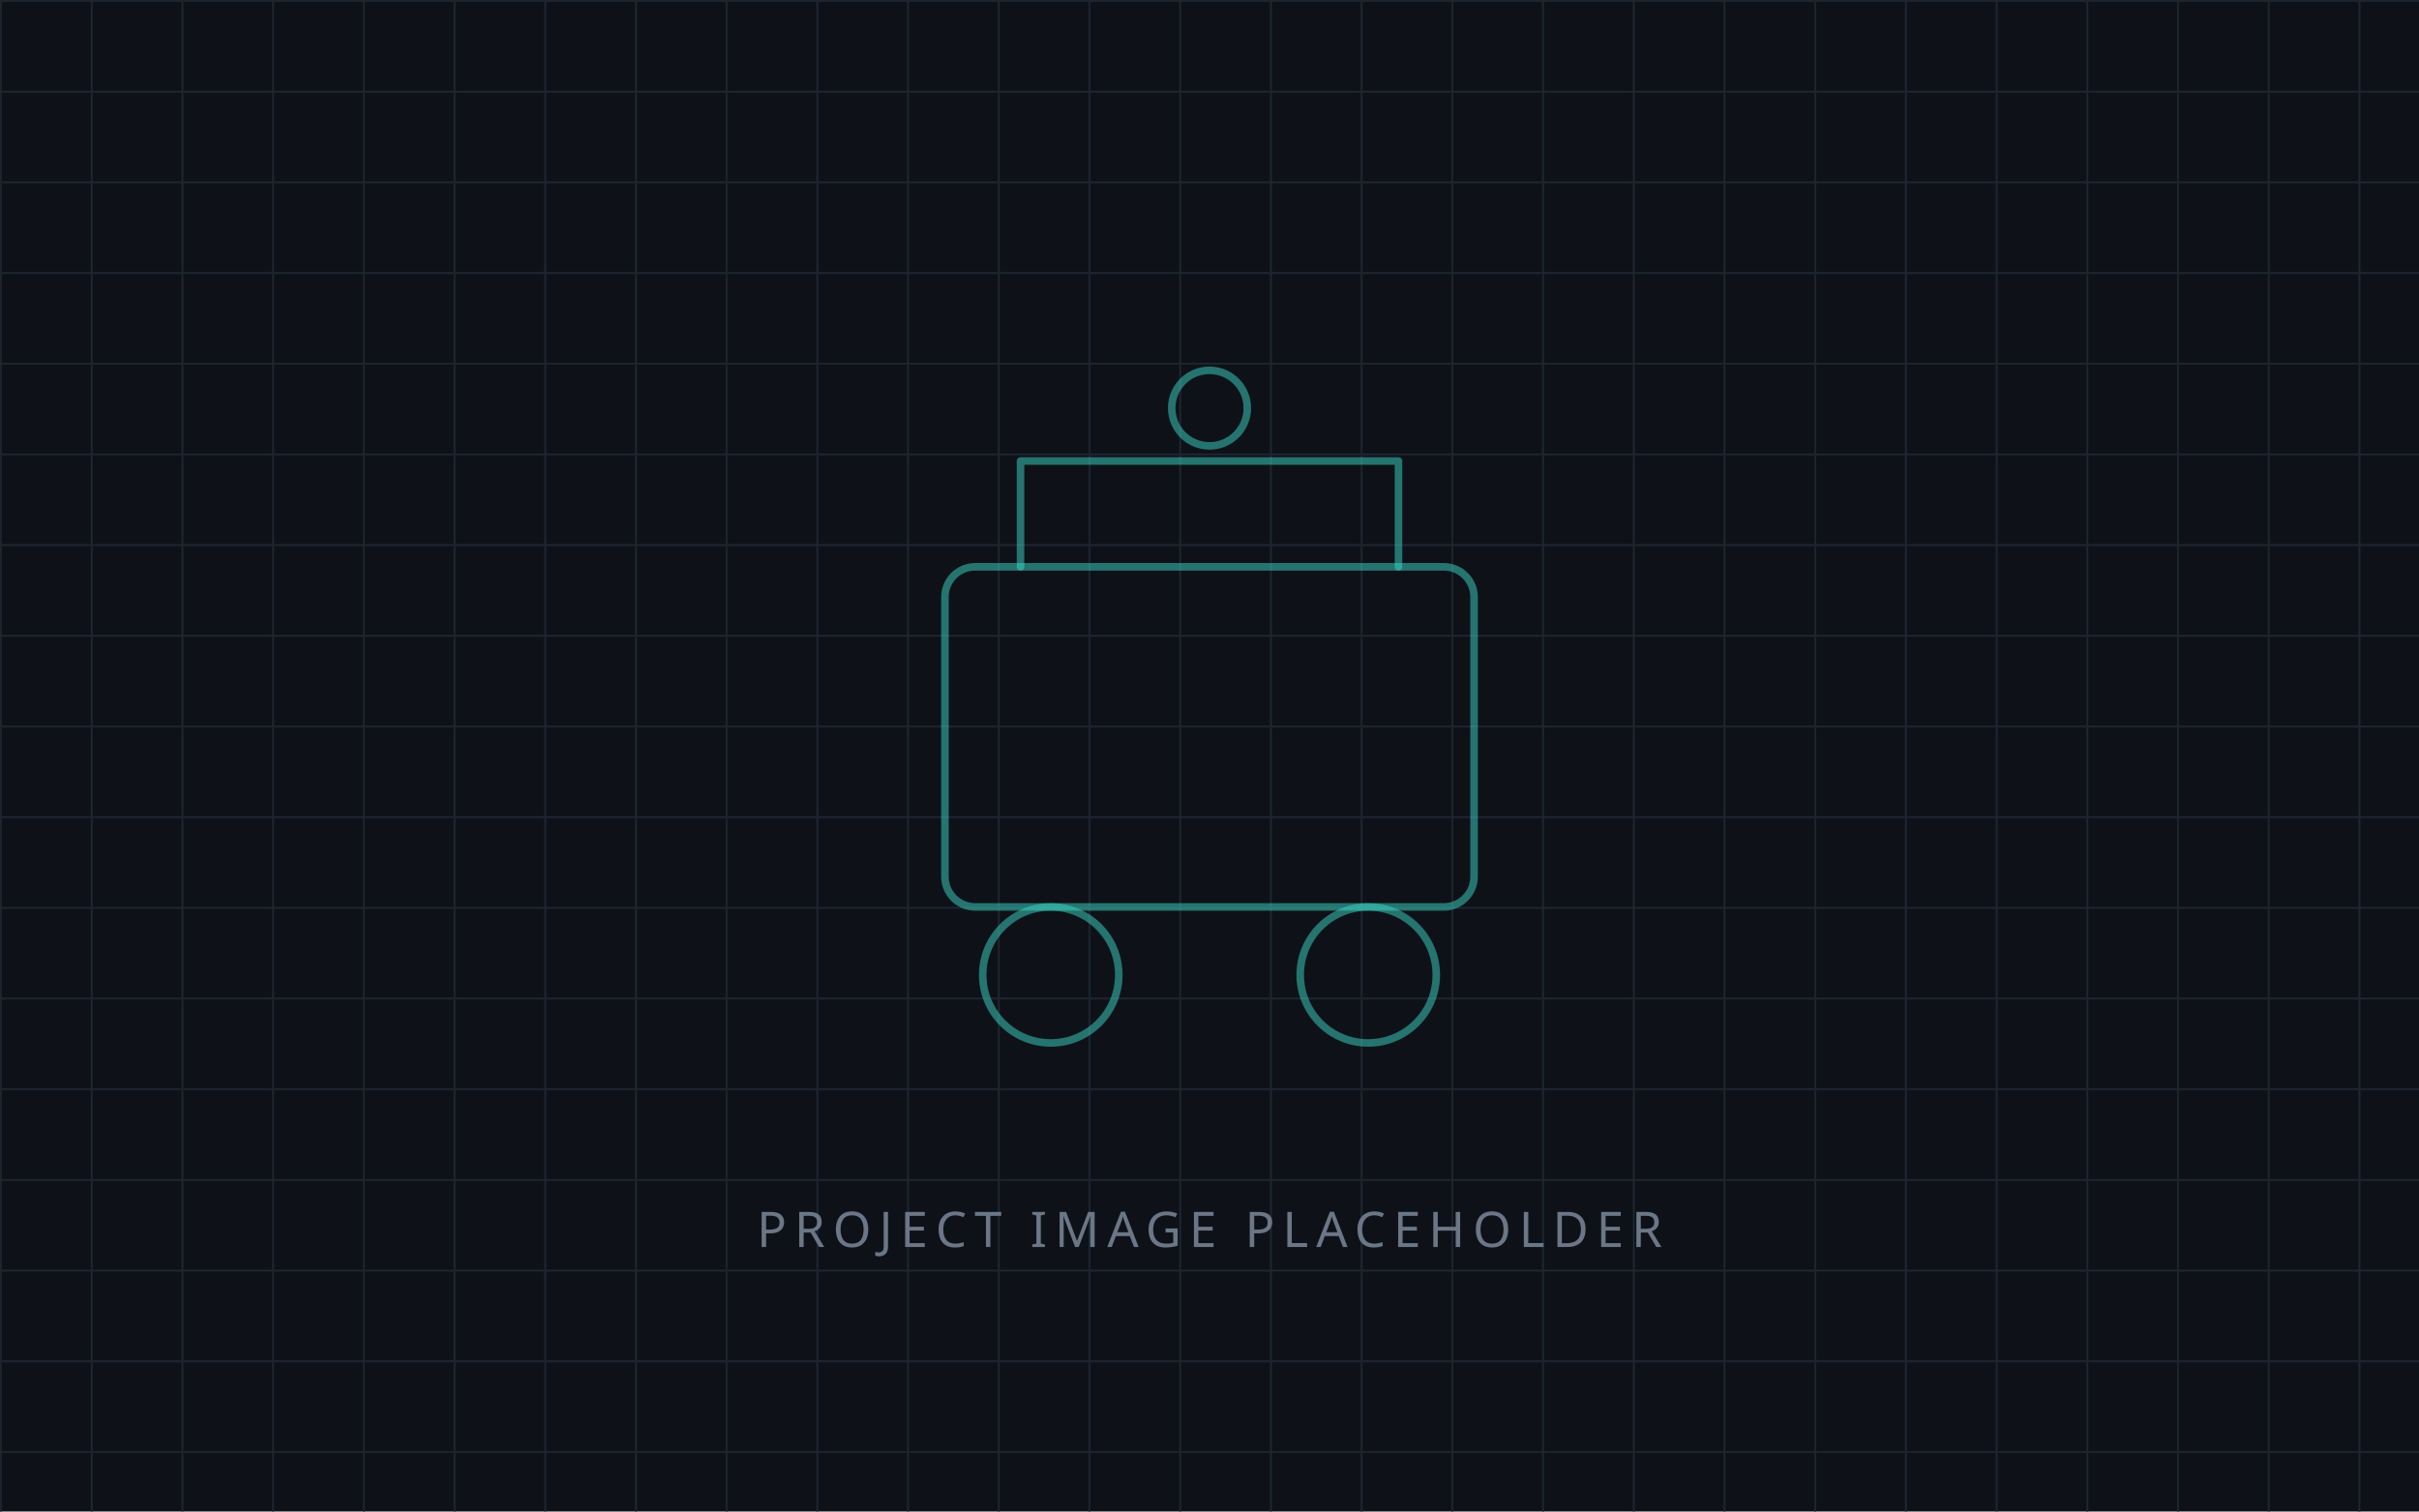
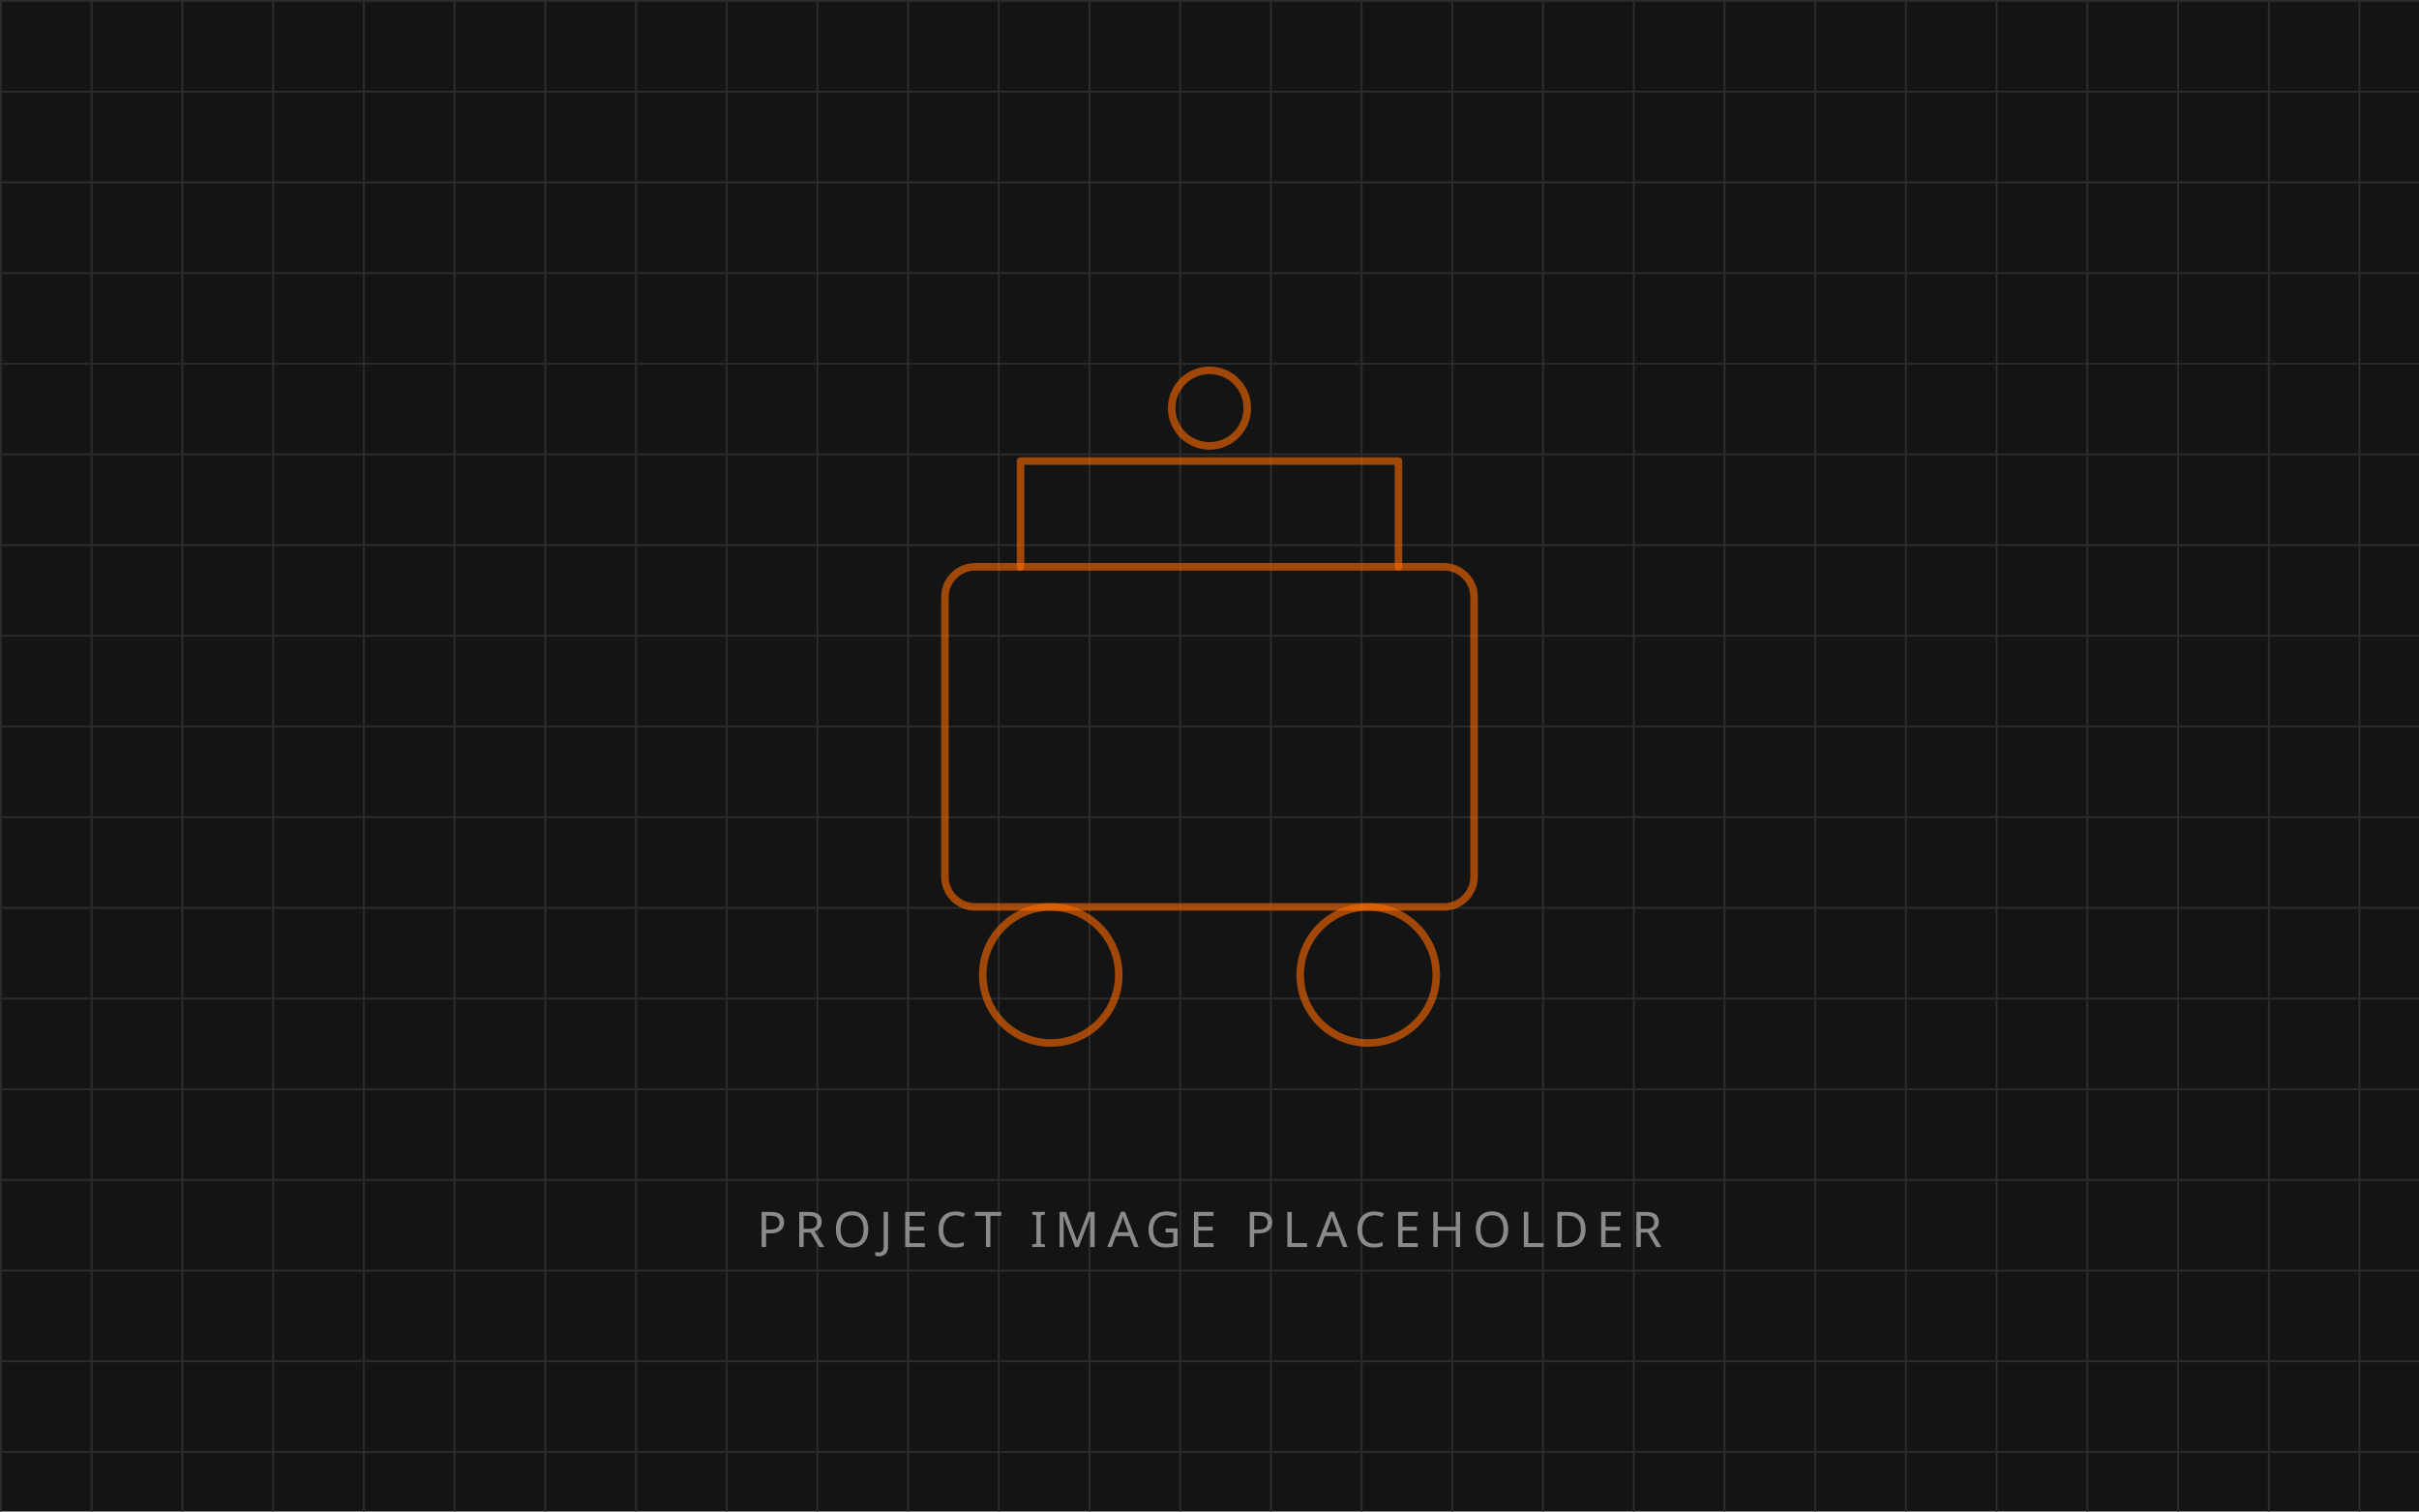
<svg xmlns="http://www.w3.org/2000/svg" viewBox="0 0 640 400" role="img" aria-label="Project image placeholder">
  <defs>
    <pattern id="g" width="24" height="24" patternUnits="userSpaceOnUse">
-       <path d="M24 0H0V24" fill="none" stroke="#1c2430" stroke-width="1" />
+       <path d="M24 0H0V24" fill="none" stroke="#2A2A2A" stroke-width="1" />
    </pattern>
  </defs>
-   <rect width="640" height="400" fill="#0e1218" />
+   <rect width="640" height="400" fill="#141414" />
  <rect width="640" height="400" fill="url(#g)" />
-   <g fill="none" stroke="#3dd6c6" stroke-opacity="0.5" stroke-width="2" stroke-linecap="round" stroke-linejoin="round">
+   <g fill="none" stroke="#FF6B00" stroke-opacity="0.6" stroke-width="2" stroke-linecap="round" stroke-linejoin="round">
    <rect x="250" y="150" width="140" height="90" rx="8" />
    <circle cx="278" cy="258" r="18" />
    <circle cx="362" cy="258" r="18" />
    <path d="M270 150V122h100v28" />
    <circle cx="320" cy="108" r="10" />
  </g>
-   <text x="320" y="330" text-anchor="middle" font-family="ui-sans-serif, system-ui, sans-serif" font-size="13" letter-spacing="0.16em" fill="#6b7686">PROJECT IMAGE PLACEHOLDER</text>
+   <text x="320" y="330" text-anchor="middle" font-family="ui-sans-serif, system-ui, sans-serif" font-size="13" letter-spacing="0.16em" fill="#8A8A8A">PROJECT IMAGE PLACEHOLDER</text>
</svg>
